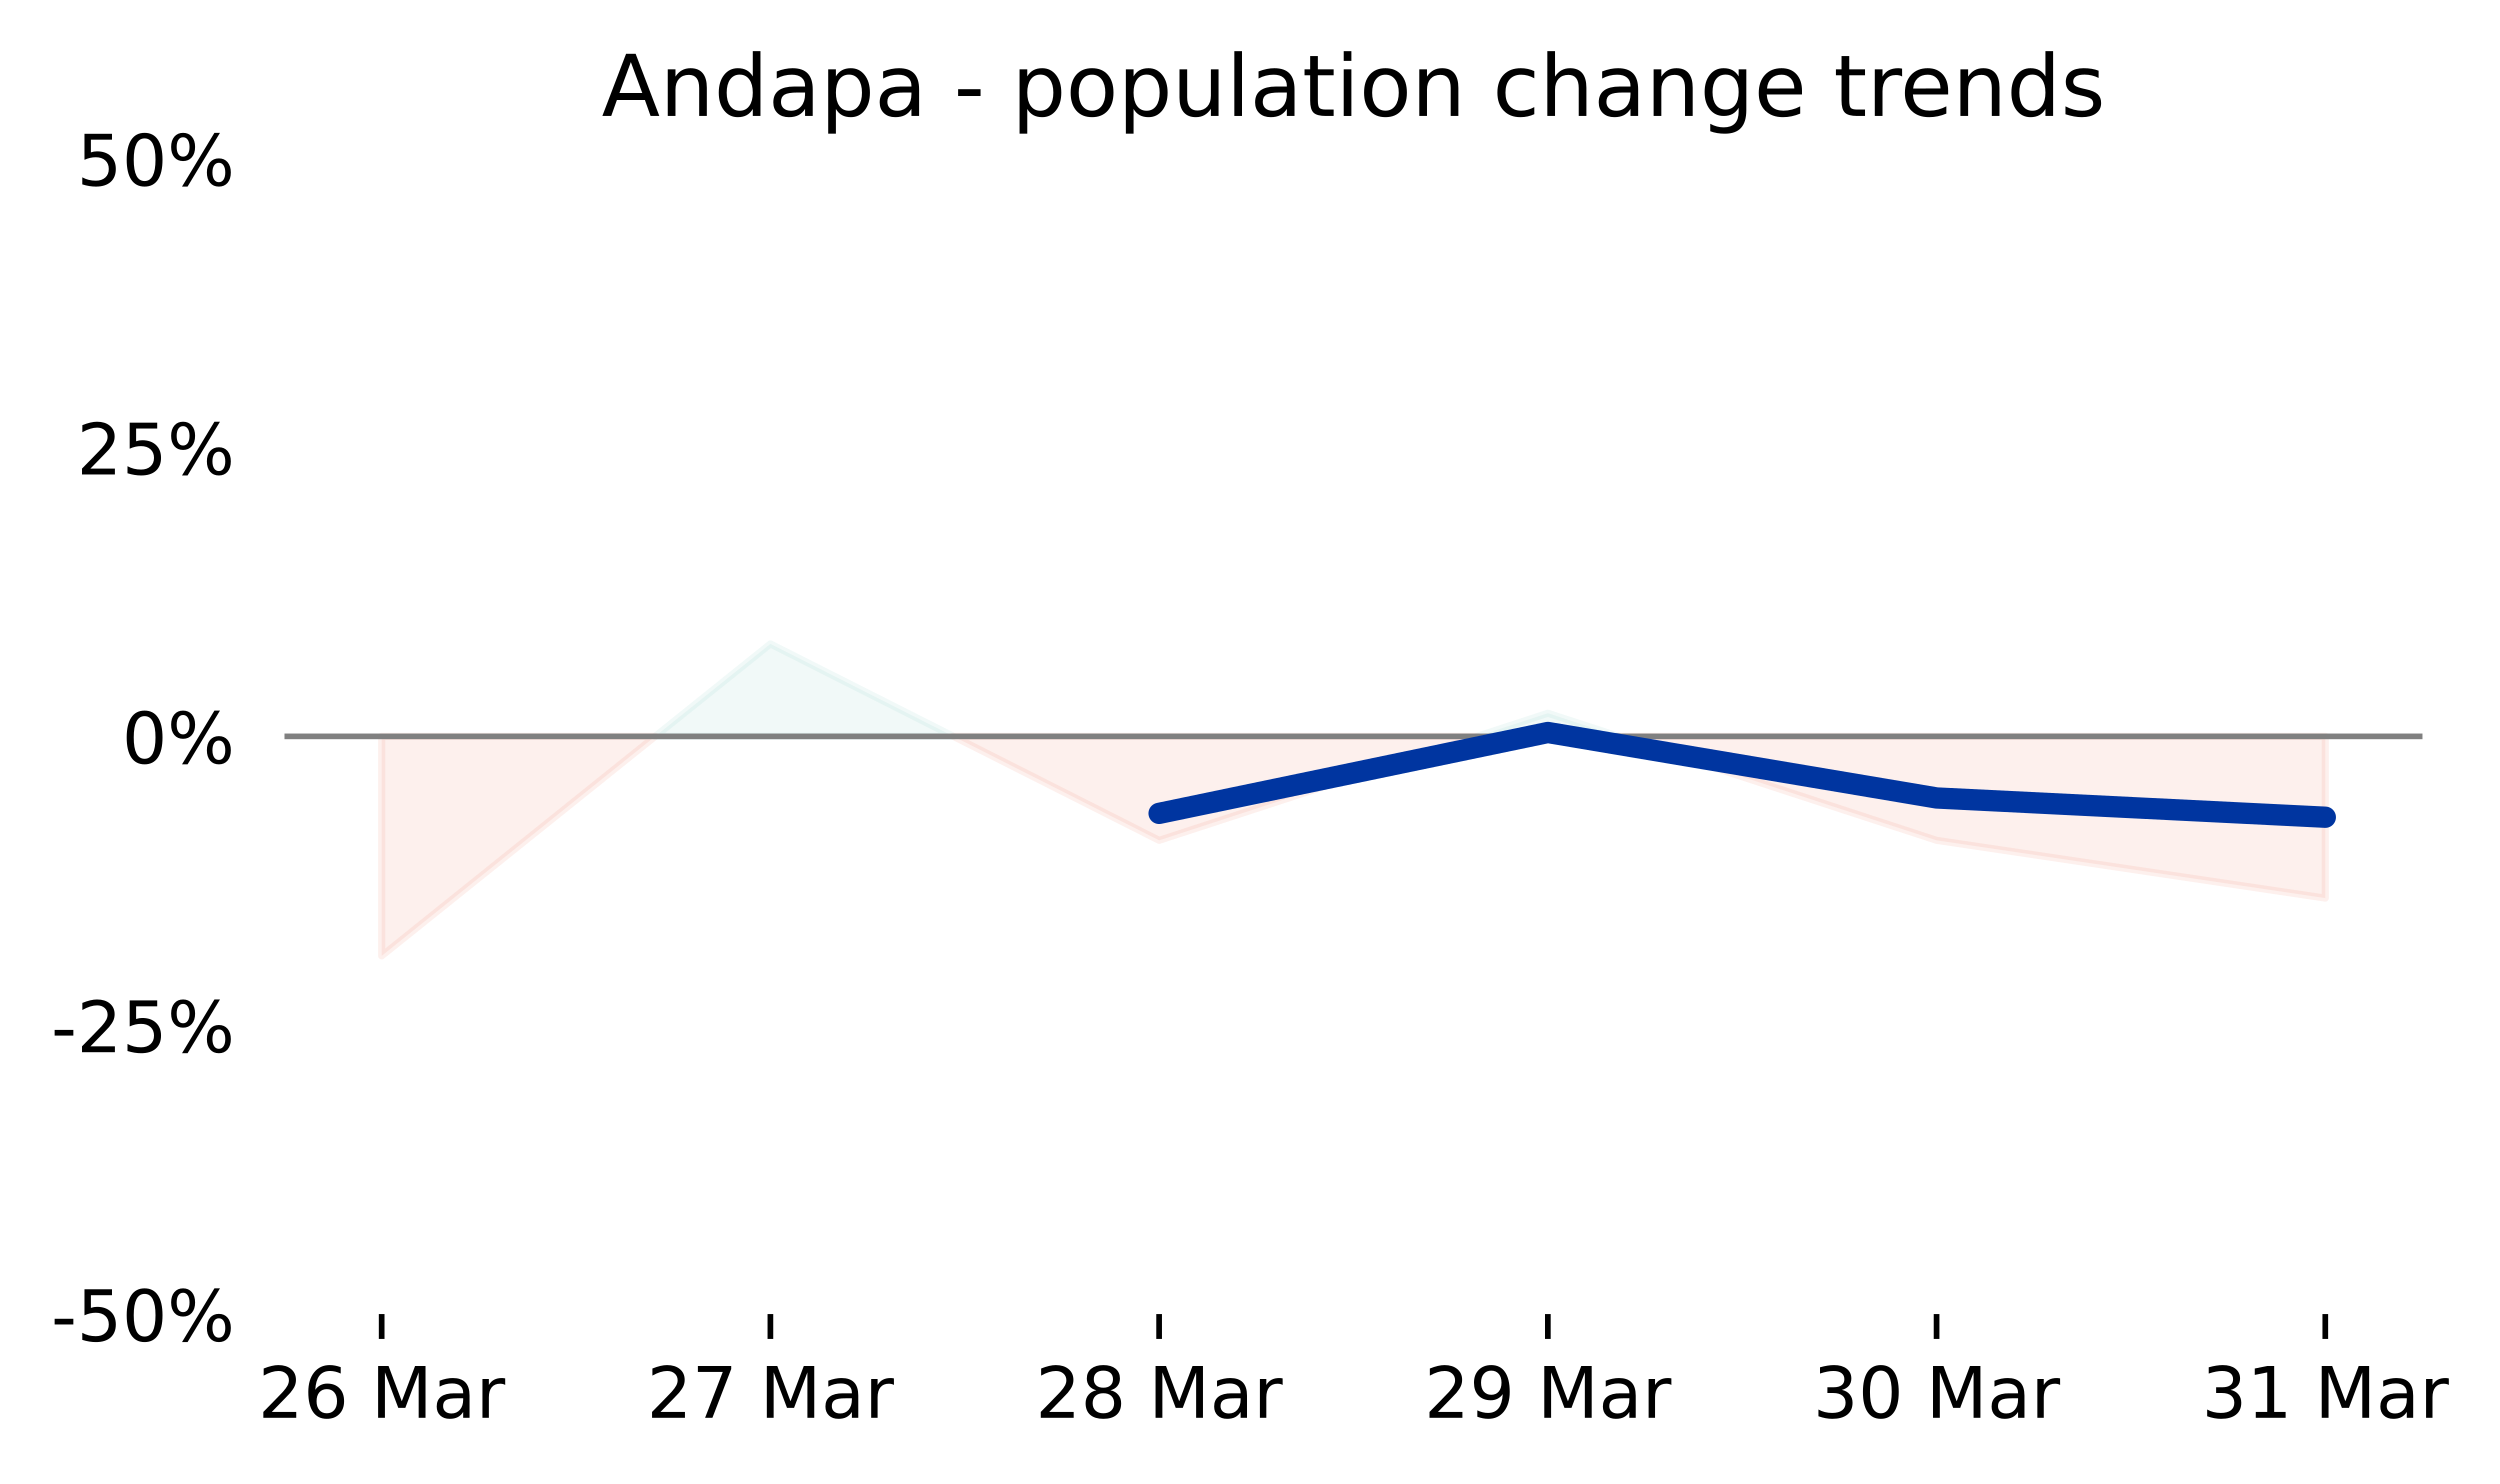
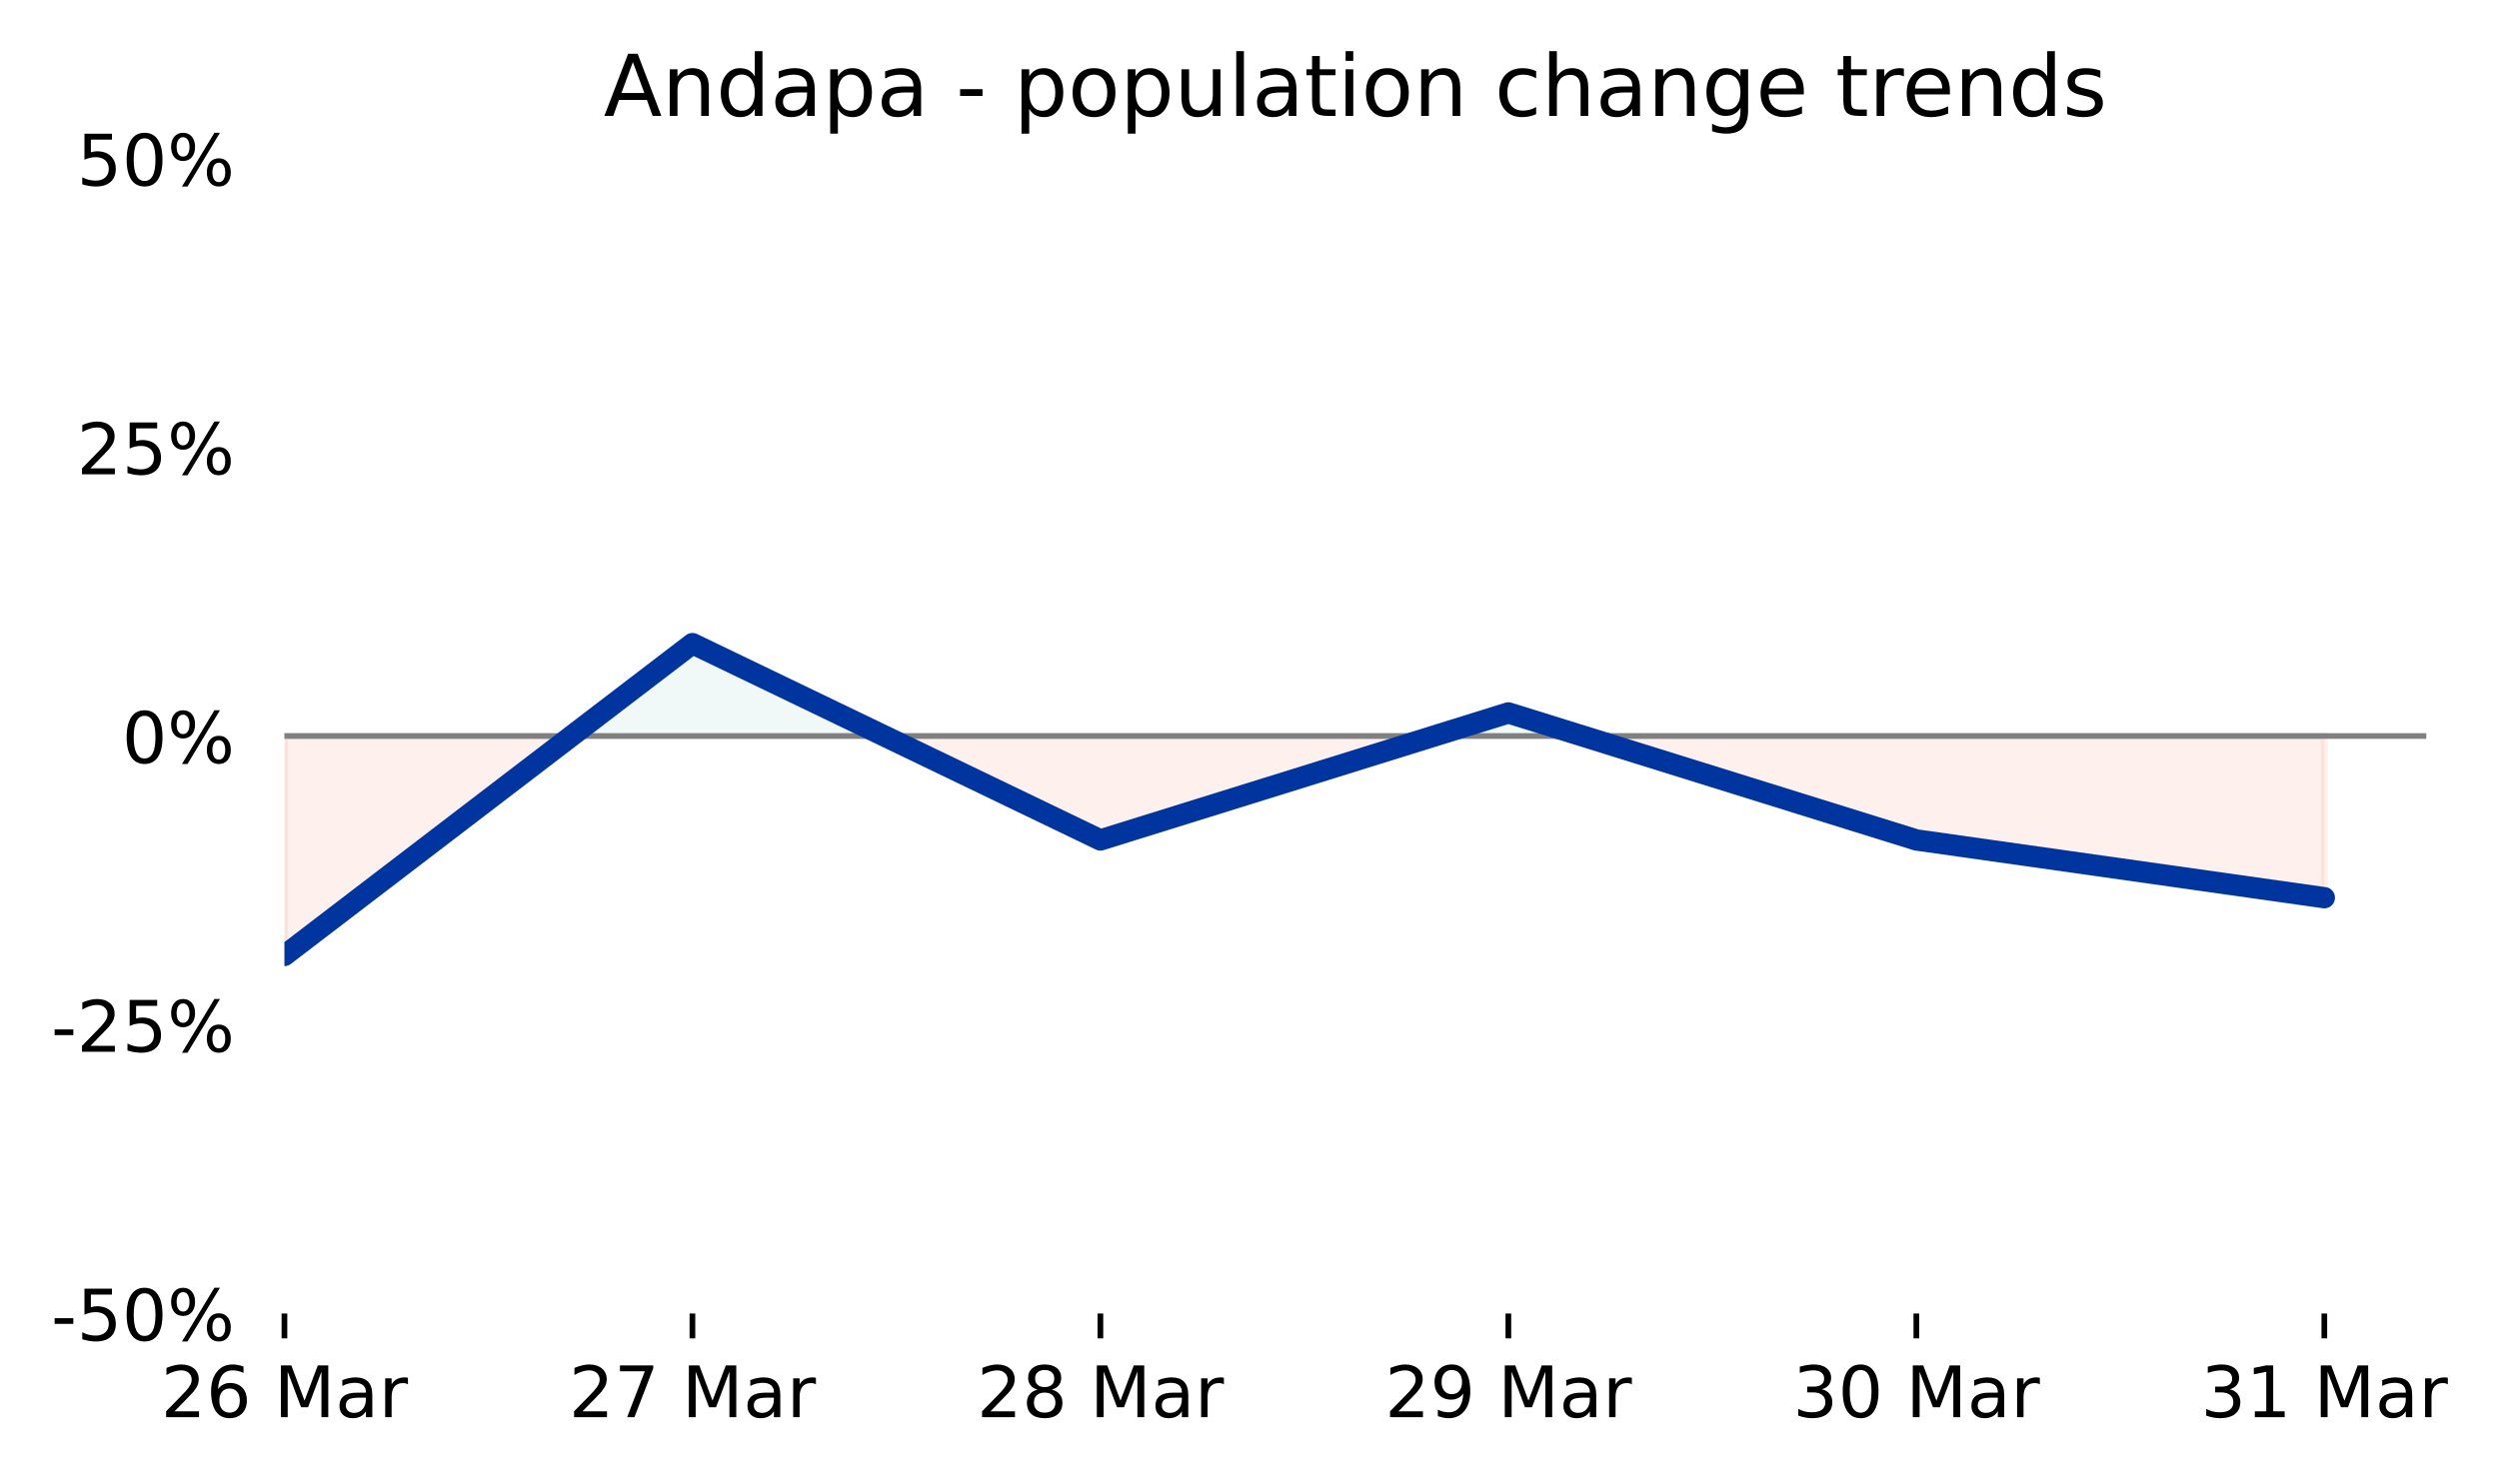
- <svg xmlns="http://www.w3.org/2000/svg" xmlns:xlink="http://www.w3.org/1999/xlink" width="351.806pt" height="208.8pt" viewBox="0 0 351.806 208.8" version="1.1">
+ <svg xmlns="http://www.w3.org/2000/svg" xmlns:xlink="http://www.w3.org/1999/xlink" width="351.73pt" height="208.8pt" viewBox="0 0 351.73 208.8" version="1.1">
  <defs>
    <style type="text/css">*{stroke-linejoin: round; stroke-linecap: butt}</style>
  </defs>
  <g id="figure_1">
    <g id="patch_1">
-       <path d="M 0 208.8  L 351.806 208.8  L 351.806 0  L 0 0  L 0 208.8  z " style="fill: none" />
+       <path d="M 0 208.8  L 351.73 208.8  L 351.73 0  L 0 0  L 0 208.8  z " style="fill: none" />
    </g>
    <g id="axes_1">
      <g id="patch_2">
-         <path d="M 40.034 184.922  L 340.897 184.922  L 340.897 22.318  L 40.034 22.318  L 40.034 184.922  z " style="fill: none; opacity: 0" />
+         <path d="M 40.034 184.922  L 341.501 184.922  L 341.501 22.318  L 40.034 22.318  L 40.034 184.922  z " style="fill: none; opacity: 0" />
      </g>
      <g id="PolyCollection_1">
-         <path d="M 92.204 103.62  L 108.412 90.612  L 134.154 103.62  L 108.412 103.62  z " clip-path="url(#pa5a119b4c5)" style="fill: #6ec5bc; fill-opacity: 0.1; stroke: #6ec5bc; stroke-opacity: 0.1" />
-         <path d="M 207.871 103.62  L 217.817 100.368  L 227.762 103.62  L 217.817 103.62  z " clip-path="url(#pa5a119b4c5)" style="fill: #6ec5bc; fill-opacity: 0.1; stroke: #6ec5bc; stroke-opacity: 0.1" />
+         <path d="M 80.443 103.62  L 97.457 90.612  L 124.479 103.62  L 97.457 103.62  z " clip-path="url(#pd8ffb84921)" style="fill: #6ec5bc; fill-opacity: 0.1; stroke: #6ec5bc; stroke-opacity: 0.1" />
+         <path d="M 201.86 103.62  L 212.301 100.368  L 222.741 103.62  L 212.301 103.62  z " clip-path="url(#pd8ffb84921)" style="fill: #6ec5bc; fill-opacity: 0.1; stroke: #6ec5bc; stroke-opacity: 0.1" />
      </g>
      <g id="PolyCollection_2">
-         <path d="M 53.71 134.515  L 53.71 134.515  L 92.204 103.62  L 53.71 103.62  z " clip-path="url(#pa5a119b4c5)" style="fill: #ed6b4d; fill-opacity: 0.1; stroke: #ed6b4d; stroke-opacity: 0.1" />
-         <path d="M 134.154 103.62  L 163.114 118.254  L 207.871 103.62  L 163.114 103.62  z " clip-path="url(#pa5a119b4c5)" style="fill: #ed6b4d; fill-opacity: 0.1; stroke: #ed6b4d; stroke-opacity: 0.1" />
-         <path d="M 227.762 103.62  L 272.519 118.254  L 327.221 126.385  L 327.221 126.385  L 327.221 103.62  L 272.519 103.62  z " clip-path="url(#pa5a119b4c5)" style="fill: #ed6b4d; fill-opacity: 0.1; stroke: #ed6b4d; stroke-opacity: 0.1" />
+         <path d="M 40.034 134.515  L 40.034 134.515  L 80.443 103.62  L 40.034 103.62  z " clip-path="url(#pd8ffb84921)" style="fill: #ed6b4d; fill-opacity: 0.1; stroke: #ed6b4d; stroke-opacity: 0.1" />
+         <path d="M 124.479 103.62  L 154.879 118.254  L 201.86 103.62  L 154.879 103.62  z " clip-path="url(#pd8ffb84921)" style="fill: #ed6b4d; fill-opacity: 0.1; stroke: #ed6b4d; stroke-opacity: 0.1" />
+         <path d="M 222.741 103.62  L 269.723 118.254  L 327.145 126.385  L 327.145 126.385  L 327.145 103.62  L 269.723 103.62  z " clip-path="url(#pd8ffb84921)" style="fill: #ed6b4d; fill-opacity: 0.1; stroke: #ed6b4d; stroke-opacity: 0.1" />
      </g>
      <g id="line2d_1">
-         <path d="M 40.034 103.62  L 340.897 103.62  " clip-path="url(#pa5a119b4c5)" style="fill: none; stroke: #808080; stroke-width: 0.8; stroke-linecap: square" />
+         <path d="M 40.034 103.62  L 341.501 103.62  " clip-path="url(#pd8ffb84921)" style="fill: none; stroke: #808080; stroke-width: 0.8; stroke-linecap: square" />
      </g>
      <g id="matplotlib.axis_1">
        <g id="xtick_1">
          <g id="line2d_2">
            <defs>
-               <path id="meeb5b91bf7" d="M 0 0  L 0 3.5  " style="stroke: #000000; stroke-width: 0.8" />
+               <path id="m0be541c5c1" d="M 0 0  L 0 3.5  " style="stroke: #000000; stroke-width: 0.8" />
            </defs>
            <g>
-               <use xlink:href="#meeb5b91bf7" x="53.71" y="184.922" style="stroke: #000000; stroke-width: 0.8" />
+               <use xlink:href="#m0be541c5c1" x="40.034" y="184.922" style="stroke: #000000; stroke-width: 0.8" />
            </g>
          </g>
          <g id="text_1">
-             <g transform="translate(36.32478 199.5203) scale(0.1 -0.1)">
+             <g transform="translate(22.64922 199.5203) scale(0.1 -0.1)">
              <defs>
                <path id="DejaVuSans-32" d="M 1228 531  L 3431 531  L 3431 0  L 469 0  L 469 531  Q 828 903 1448 1529  Q 2069 2156 2228 2338  Q 2531 2678 2651 2914  Q 2772 3150 2772 3378  Q 2772 3750 2511 3984  Q 2250 4219 1831 4219  Q 1534 4219 1204 4116  Q 875 4013 500 3803  L 500 4441  Q 881 4594 1212 4672  Q 1544 4750 1819 4750  Q 2544 4750 2975 4387  Q 3406 4025 3406 3419  Q 3406 3131 3298 2873  Q 3191 2616 2906 2266  Q 2828 2175 2409 1742  Q 1991 1309 1228 531  z " transform="scale(0.015625)" />
                <path id="DejaVuSans-36" d="M 2113 2584  Q 1688 2584 1439 2293  Q 1191 2003 1191 1497  Q 1191 994 1439 701  Q 1688 409 2113 409  Q 2538 409 2786 701  Q 3034 994 3034 1497  Q 3034 2003 2786 2293  Q 2538 2584 2113 2584  z M 3366 4563  L 3366 3988  Q 3128 4100 2886 4159  Q 2644 4219 2406 4219  Q 1781 4219 1451 3797  Q 1122 3375 1075 2522  Q 1259 2794 1537 2939  Q 1816 3084 2150 3084  Q 2853 3084 3261 2657  Q 3669 2231 3669 1497  Q 3669 778 3244 343  Q 2819 -91 2113 -91  Q 1303 -91 875 529  Q 447 1150 447 2328  Q 447 3434 972 4092  Q 1497 4750 2381 4750  Q 2619 4750 2861 4703  Q 3103 4656 3366 4563  z " transform="scale(0.015625)" />
                <path id="DejaVuSans-20" transform="scale(0.015625)" />
                <path id="DejaVuSans-4d" d="M 628 4666  L 1569 4666  L 2759 1491  L 3956 4666  L 4897 4666  L 4897 0  L 4281 0  L 4281 4097  L 3078 897  L 2444 897  L 1241 4097  L 1241 0  L 628 0  L 628 4666  z " transform="scale(0.015625)" />
                <path id="DejaVuSans-61" d="M 2194 1759  Q 1497 1759 1228 1600  Q 959 1441 959 1056  Q 959 750 1161 570  Q 1363 391 1709 391  Q 2188 391 2477 730  Q 2766 1069 2766 1631  L 2766 1759  L 2194 1759  z M 3341 1997  L 3341 0  L 2766 0  L 2766 531  Q 2569 213 2275 61  Q 1981 -91 1556 -91  Q 1019 -91 701 211  Q 384 513 384 1019  Q 384 1609 779 1909  Q 1175 2209 1959 2209  L 2766 2209  L 2766 2266  Q 2766 2663 2505 2880  Q 2244 3097 1772 3097  Q 1472 3097 1187 3025  Q 903 2953 641 2809  L 641 3341  Q 956 3463 1253 3523  Q 1550 3584 1831 3584  Q 2591 3584 2966 3190  Q 3341 2797 3341 1997  z " transform="scale(0.015625)" />
                <path id="DejaVuSans-72" d="M 2631 2963  Q 2534 3019 2420 3045  Q 2306 3072 2169 3072  Q 1681 3072 1420 2755  Q 1159 2438 1159 1844  L 1159 0  L 581 0  L 581 3500  L 1159 3500  L 1159 2956  Q 1341 3275 1631 3429  Q 1922 3584 2338 3584  Q 2397 3584 2469 3576  Q 2541 3569 2628 3553  L 2631 2963  z " transform="scale(0.015625)" />
              </defs>
              <use xlink:href="#DejaVuSans-32" />
              <use xlink:href="#DejaVuSans-36" x="63.623" />
              <use xlink:href="#DejaVuSans-20" x="127.246" />
              <use xlink:href="#DejaVuSans-4d" x="159.033" />
              <use xlink:href="#DejaVuSans-61" x="245.312" />
              <use xlink:href="#DejaVuSans-72" x="306.592" />
            </g>
          </g>
        </g>
        <g id="xtick_2">
          <g id="line2d_3">
            <g>
-               <use xlink:href="#meeb5b91bf7" x="108.412" y="184.922" style="stroke: #000000; stroke-width: 0.8" />
+               <use xlink:href="#m0be541c5c1" x="97.457" y="184.922" style="stroke: #000000; stroke-width: 0.8" />
            </g>
          </g>
          <g id="text_2">
-             <g transform="translate(91.02701 199.5203) scale(0.1 -0.1)">
+             <g transform="translate(80.07135 199.5203) scale(0.1 -0.1)">
              <defs>
                <path id="DejaVuSans-37" d="M 525 4666  L 3525 4666  L 3525 4397  L 1831 0  L 1172 0  L 2766 4134  L 525 4134  L 525 4666  z " transform="scale(0.015625)" />
              </defs>
              <use xlink:href="#DejaVuSans-32" />
              <use xlink:href="#DejaVuSans-37" x="63.623" />
              <use xlink:href="#DejaVuSans-20" x="127.246" />
              <use xlink:href="#DejaVuSans-4d" x="159.033" />
              <use xlink:href="#DejaVuSans-61" x="245.312" />
              <use xlink:href="#DejaVuSans-72" x="306.592" />
            </g>
          </g>
        </g>
        <g id="xtick_3">
          <g id="line2d_4">
            <g>
-               <use xlink:href="#meeb5b91bf7" x="163.114" y="184.922" style="stroke: #000000; stroke-width: 0.8" />
+               <use xlink:href="#m0be541c5c1" x="154.879" y="184.922" style="stroke: #000000; stroke-width: 0.8" />
            </g>
          </g>
          <g id="text_3">
-             <g transform="translate(145.7292 199.5203) scale(0.1 -0.1)">
+             <g transform="translate(137.4935 199.5203) scale(0.1 -0.1)">
              <defs>
                <path id="DejaVuSans-38" d="M 2034 2216  Q 1584 2216 1326 1975  Q 1069 1734 1069 1313  Q 1069 891 1326 650  Q 1584 409 2034 409  Q 2484 409 2743 651  Q 3003 894 3003 1313  Q 3003 1734 2745 1975  Q 2488 2216 2034 2216  z M 1403 2484  Q 997 2584 770 2862  Q 544 3141 544 3541  Q 544 4100 942 4425  Q 1341 4750 2034 4750  Q 2731 4750 3128 4425  Q 3525 4100 3525 3541  Q 3525 3141 3298 2862  Q 3072 2584 2669 2484  Q 3125 2378 3379 2068  Q 3634 1759 3634 1313  Q 3634 634 3220 271  Q 2806 -91 2034 -91  Q 1263 -91 848 271  Q 434 634 434 1313  Q 434 1759 690 2068  Q 947 2378 1403 2484  z M 1172 3481  Q 1172 3119 1398 2916  Q 1625 2713 2034 2713  Q 2441 2713 2670 2916  Q 2900 3119 2900 3481  Q 2900 3844 2670 4047  Q 2441 4250 2034 4250  Q 1625 4250 1398 4047  Q 1172 3844 1172 3481  z " transform="scale(0.015625)" />
              </defs>
              <use xlink:href="#DejaVuSans-32" />
              <use xlink:href="#DejaVuSans-38" x="63.623" />
              <use xlink:href="#DejaVuSans-20" x="127.246" />
              <use xlink:href="#DejaVuSans-4d" x="159.033" />
              <use xlink:href="#DejaVuSans-61" x="245.312" />
              <use xlink:href="#DejaVuSans-72" x="306.592" />
            </g>
          </g>
        </g>
        <g id="xtick_4">
          <g id="line2d_5">
            <g>
-               <use xlink:href="#meeb5b91bf7" x="217.817" y="184.922" style="stroke: #000000; stroke-width: 0.8" />
+               <use xlink:href="#m0be541c5c1" x="212.301" y="184.922" style="stroke: #000000; stroke-width: 0.8" />
            </g>
          </g>
          <g id="text_4">
-             <g transform="translate(200.4315 199.5203) scale(0.1 -0.1)">
+             <g transform="translate(194.9156 199.5203) scale(0.1 -0.1)">
              <defs>
                <path id="DejaVuSans-39" d="M 703 97  L 703 672  Q 941 559 1184 500  Q 1428 441 1663 441  Q 2288 441 2617 861  Q 2947 1281 2994 2138  Q 2813 1869 2534 1725  Q 2256 1581 1919 1581  Q 1219 1581 811 2004  Q 403 2428 403 3163  Q 403 3881 828 4315  Q 1253 4750 1959 4750  Q 2769 4750 3195 4129  Q 3622 3509 3622 2328  Q 3622 1225 3098 567  Q 2575 -91 1691 -91  Q 1453 -91 1209 -44  Q 966 3 703 97  z M 1959 2075  Q 2384 2075 2632 2365  Q 2881 2656 2881 3163  Q 2881 3666 2632 3958  Q 2384 4250 1959 4250  Q 1534 4250 1286 3958  Q 1038 3666 1038 3163  Q 1038 2656 1286 2365  Q 1534 2075 1959 2075  z " transform="scale(0.015625)" />
              </defs>
              <use xlink:href="#DejaVuSans-32" />
              <use xlink:href="#DejaVuSans-39" x="63.623" />
              <use xlink:href="#DejaVuSans-20" x="127.246" />
              <use xlink:href="#DejaVuSans-4d" x="159.033" />
              <use xlink:href="#DejaVuSans-61" x="245.312" />
              <use xlink:href="#DejaVuSans-72" x="306.592" />
            </g>
          </g>
        </g>
        <g id="xtick_5">
          <g id="line2d_6">
            <g>
-               <use xlink:href="#meeb5b91bf7" x="272.519" y="184.922" style="stroke: #000000; stroke-width: 0.8" />
+               <use xlink:href="#m0be541c5c1" x="269.723" y="184.922" style="stroke: #000000; stroke-width: 0.8" />
            </g>
          </g>
          <g id="text_5">
-             <g transform="translate(255.1337 199.5203) scale(0.1 -0.1)">
+             <g transform="translate(252.3377 199.5203) scale(0.1 -0.1)">
              <defs>
                <path id="DejaVuSans-33" d="M 2597 2516  Q 3050 2419 3304 2112  Q 3559 1806 3559 1356  Q 3559 666 3084 287  Q 2609 -91 1734 -91  Q 1441 -91 1130 -33  Q 819 25 488 141  L 488 750  Q 750 597 1062 519  Q 1375 441 1716 441  Q 2309 441 2620 675  Q 2931 909 2931 1356  Q 2931 1769 2642 2001  Q 2353 2234 1838 2234  L 1294 2234  L 1294 2753  L 1863 2753  Q 2328 2753 2575 2939  Q 2822 3125 2822 3475  Q 2822 3834 2567 4026  Q 2313 4219 1838 4219  Q 1578 4219 1281 4162  Q 984 4106 628 3988  L 628 4550  Q 988 4650 1302 4700  Q 1616 4750 1894 4750  Q 2613 4750 3031 4423  Q 3450 4097 3450 3541  Q 3450 3153 3228 2886  Q 3006 2619 2597 2516  z " transform="scale(0.015625)" />
                <path id="DejaVuSans-30" d="M 2034 4250  Q 1547 4250 1301 3770  Q 1056 3291 1056 2328  Q 1056 1369 1301 889  Q 1547 409 2034 409  Q 2525 409 2770 889  Q 3016 1369 3016 2328  Q 3016 3291 2770 3770  Q 2525 4250 2034 4250  z M 2034 4750  Q 2819 4750 3233 4129  Q 3647 3509 3647 2328  Q 3647 1150 3233 529  Q 2819 -91 2034 -91  Q 1250 -91 836 529  Q 422 1150 422 2328  Q 422 3509 836 4129  Q 1250 4750 2034 4750  z " transform="scale(0.015625)" />
              </defs>
              <use xlink:href="#DejaVuSans-33" />
              <use xlink:href="#DejaVuSans-30" x="63.623" />
              <use xlink:href="#DejaVuSans-20" x="127.246" />
              <use xlink:href="#DejaVuSans-4d" x="159.033" />
              <use xlink:href="#DejaVuSans-61" x="245.312" />
              <use xlink:href="#DejaVuSans-72" x="306.592" />
            </g>
          </g>
        </g>
        <g id="xtick_6">
          <g id="line2d_7">
            <g>
-               <use xlink:href="#meeb5b91bf7" x="327.221" y="184.922" style="stroke: #000000; stroke-width: 0.8" />
+               <use xlink:href="#m0be541c5c1" x="327.145" y="184.922" style="stroke: #000000; stroke-width: 0.8" />
            </g>
          </g>
          <g id="text_6">
-             <g transform="translate(309.8359 199.5203) scale(0.1 -0.1)">
+             <g transform="translate(309.7599 199.5203) scale(0.1 -0.1)">
              <defs>
                <path id="DejaVuSans-31" d="M 794 531  L 1825 531  L 1825 4091  L 703 3866  L 703 4441  L 1819 4666  L 2450 4666  L 2450 531  L 3481 531  L 3481 0  L 794 0  L 794 531  z " transform="scale(0.015625)" />
              </defs>
              <use xlink:href="#DejaVuSans-33" />
              <use xlink:href="#DejaVuSans-31" x="63.623" />
              <use xlink:href="#DejaVuSans-20" x="127.246" />
              <use xlink:href="#DejaVuSans-4d" x="159.033" />
              <use xlink:href="#DejaVuSans-61" x="245.312" />
              <use xlink:href="#DejaVuSans-72" x="306.592" />
            </g>
          </g>
        </g>
      </g>
      <g id="matplotlib.axis_2">
        <g id="ytick_1">
          <g id="text_7">
            <g transform="translate(7.2 188.7211) scale(0.1 -0.1)">
              <defs>
                <path id="DejaVuSans-2d" d="M 313 2009  L 1997 2009  L 1997 1497  L 313 1497  L 313 2009  z " transform="scale(0.015625)" />
                <path id="DejaVuSans-35" d="M 691 4666  L 3169 4666  L 3169 4134  L 1269 4134  L 1269 2991  Q 1406 3038 1543 3061  Q 1681 3084 1819 3084  Q 2600 3084 3056 2656  Q 3513 2228 3513 1497  Q 3513 744 3044 326  Q 2575 -91 1722 -91  Q 1428 -91 1123 -41  Q 819 9 494 109  L 494 744  Q 775 591 1075 516  Q 1375 441 1709 441  Q 2250 441 2565 725  Q 2881 1009 2881 1497  Q 2881 1984 2565 2268  Q 2250 2553 1709 2553  Q 1456 2553 1204 2497  Q 953 2441 691 2322  L 691 4666  z " transform="scale(0.015625)" />
                <path id="DejaVuSans-25" d="M 4653 2053  Q 4381 2053 4226 1822  Q 4072 1591 4072 1178  Q 4072 772 4226 539  Q 4381 306 4653 306  Q 4919 306 5073 539  Q 5228 772 5228 1178  Q 5228 1588 5073 1820  Q 4919 2053 4653 2053  z M 4653 2450  Q 5147 2450 5437 2106  Q 5728 1763 5728 1178  Q 5728 594 5436 251  Q 5144 -91 4653 -91  Q 4153 -91 3862 251  Q 3572 594 3572 1178  Q 3572 1766 3864 2108  Q 4156 2450 4653 2450  z M 1428 4353  Q 1159 4353 1004 4120  Q 850 3888 850 3481  Q 850 3069 1003 2837  Q 1156 2606 1428 2606  Q 1700 2606 1854 2837  Q 2009 3069 2009 3481  Q 2009 3884 1853 4118  Q 1697 4353 1428 4353  z M 4250 4750  L 4750 4750  L 1831 -91  L 1331 -91  L 4250 4750  z M 1428 4750  Q 1922 4750 2215 4408  Q 2509 4066 2509 3481  Q 2509 2891 2217 2550  Q 1925 2209 1428 2209  Q 931 2209 642 2551  Q 353 2894 353 3481  Q 353 4063 643 4406  Q 934 4750 1428 4750  z " transform="scale(0.015625)" />
              </defs>
              <use xlink:href="#DejaVuSans-2d" />
              <use xlink:href="#DejaVuSans-35" x="36.084" />
              <use xlink:href="#DejaVuSans-30" x="99.707" />
              <use xlink:href="#DejaVuSans-25" x="163.33" />
            </g>
          </g>
        </g>
        <g id="ytick_2">
          <g id="text_8">
            <g transform="translate(7.2 148.0702) scale(0.1 -0.1)">
              <use xlink:href="#DejaVuSans-2d" />
              <use xlink:href="#DejaVuSans-32" x="36.084" />
              <use xlink:href="#DejaVuSans-35" x="99.707" />
              <use xlink:href="#DejaVuSans-25" x="163.33" />
            </g>
          </g>
        </g>
        <g id="ytick_3">
          <g id="text_9">
            <g transform="translate(17.17031 107.4192) scale(0.1 -0.1)">
              <use xlink:href="#DejaVuSans-30" />
              <use xlink:href="#DejaVuSans-25" x="63.623" />
            </g>
          </g>
        </g>
        <g id="ytick_4">
          <g id="text_10">
            <g transform="translate(10.80781 66.76828) scale(0.1 -0.1)">
              <use xlink:href="#DejaVuSans-32" />
              <use xlink:href="#DejaVuSans-35" x="63.623" />
              <use xlink:href="#DejaVuSans-25" x="127.246" />
            </g>
          </g>
        </g>
        <g id="ytick_5">
          <g id="text_11">
            <g transform="translate(10.80781 26.11734) scale(0.1 -0.1)">
              <use xlink:href="#DejaVuSans-35" />
              <use xlink:href="#DejaVuSans-30" x="63.623" />
              <use xlink:href="#DejaVuSans-25" x="127.246" />
            </g>
          </g>
        </g>
      </g>
      <g id="line2d_8">
-         <path d="M 163.114 114.46  L 217.817 103.078  L 272.519 112.292  L 327.221 115.002  " clip-path="url(#pa5a119b4c5)" style="fill: none; stroke: #0035a0; stroke-width: 3; stroke-linecap: round" />
+         <path d="M 40.034 134.515  L 97.457 90.612  L 154.879 118.254  L 212.301 100.368  L 269.723 118.254  L 327.145 126.385  " clip-path="url(#pd8ffb84921)" style="fill: none; stroke: #0035a0; stroke-width: 3; stroke-linecap: round" />
      </g>
      <g id="text_12">
-         <g transform="translate(84.67146 16.31812) scale(0.12 -0.12)">
+         <g transform="translate(84.9734 16.31812) scale(0.12 -0.12)">
          <defs>
            <path id="DejaVuSans-41" d="M 2188 4044  L 1331 1722  L 3047 1722  L 2188 4044  z M 1831 4666  L 2547 4666  L 4325 0  L 3669 0  L 3244 1197  L 1141 1197  L 716 0  L 50 0  L 1831 4666  z " transform="scale(0.015625)" />
            <path id="DejaVuSans-6e" d="M 3513 2113  L 3513 0  L 2938 0  L 2938 2094  Q 2938 2591 2744 2837  Q 2550 3084 2163 3084  Q 1697 3084 1428 2787  Q 1159 2491 1159 1978  L 1159 0  L 581 0  L 581 3500  L 1159 3500  L 1159 2956  Q 1366 3272 1645 3428  Q 1925 3584 2291 3584  Q 2894 3584 3203 3211  Q 3513 2838 3513 2113  z " transform="scale(0.015625)" />
            <path id="DejaVuSans-64" d="M 2906 2969  L 2906 4863  L 3481 4863  L 3481 0  L 2906 0  L 2906 525  Q 2725 213 2448 61  Q 2172 -91 1784 -91  Q 1150 -91 751 415  Q 353 922 353 1747  Q 353 2572 751 3078  Q 1150 3584 1784 3584  Q 2172 3584 2448 3432  Q 2725 3281 2906 2969  z M 947 1747  Q 947 1113 1208 752  Q 1469 391 1925 391  Q 2381 391 2643 752  Q 2906 1113 2906 1747  Q 2906 2381 2643 2742  Q 2381 3103 1925 3103  Q 1469 3103 1208 2742  Q 947 2381 947 1747  z " transform="scale(0.015625)" />
            <path id="DejaVuSans-70" d="M 1159 525  L 1159 -1331  L 581 -1331  L 581 3500  L 1159 3500  L 1159 2969  Q 1341 3281 1617 3432  Q 1894 3584 2278 3584  Q 2916 3584 3314 3078  Q 3713 2572 3713 1747  Q 3713 922 3314 415  Q 2916 -91 2278 -91  Q 1894 -91 1617 61  Q 1341 213 1159 525  z M 3116 1747  Q 3116 2381 2855 2742  Q 2594 3103 2138 3103  Q 1681 3103 1420 2742  Q 1159 2381 1159 1747  Q 1159 1113 1420 752  Q 1681 391 2138 391  Q 2594 391 2855 752  Q 3116 1113 3116 1747  z " transform="scale(0.015625)" />
            <path id="DejaVuSans-6f" d="M 1959 3097  Q 1497 3097 1228 2736  Q 959 2375 959 1747  Q 959 1119 1226 758  Q 1494 397 1959 397  Q 2419 397 2687 759  Q 2956 1122 2956 1747  Q 2956 2369 2687 2733  Q 2419 3097 1959 3097  z M 1959 3584  Q 2709 3584 3137 3096  Q 3566 2609 3566 1747  Q 3566 888 3137 398  Q 2709 -91 1959 -91  Q 1206 -91 779 398  Q 353 888 353 1747  Q 353 2609 779 3096  Q 1206 3584 1959 3584  z " transform="scale(0.015625)" />
            <path id="DejaVuSans-75" d="M 544 1381  L 544 3500  L 1119 3500  L 1119 1403  Q 1119 906 1312 657  Q 1506 409 1894 409  Q 2359 409 2629 706  Q 2900 1003 2900 1516  L 2900 3500  L 3475 3500  L 3475 0  L 2900 0  L 2900 538  Q 2691 219 2414 64  Q 2138 -91 1772 -91  Q 1169 -91 856 284  Q 544 659 544 1381  z M 1991 3584  L 1991 3584  z " transform="scale(0.015625)" />
            <path id="DejaVuSans-6c" d="M 603 4863  L 1178 4863  L 1178 0  L 603 0  L 603 4863  z " transform="scale(0.015625)" />
            <path id="DejaVuSans-74" d="M 1172 4494  L 1172 3500  L 2356 3500  L 2356 3053  L 1172 3053  L 1172 1153  Q 1172 725 1289 603  Q 1406 481 1766 481  L 2356 481  L 2356 0  L 1766 0  Q 1100 0 847 248  Q 594 497 594 1153  L 594 3053  L 172 3053  L 172 3500  L 594 3500  L 594 4494  L 1172 4494  z " transform="scale(0.015625)" />
            <path id="DejaVuSans-69" d="M 603 3500  L 1178 3500  L 1178 0  L 603 0  L 603 3500  z M 603 4863  L 1178 4863  L 1178 4134  L 603 4134  L 603 4863  z " transform="scale(0.015625)" />
            <path id="DejaVuSans-63" d="M 3122 3366  L 3122 2828  Q 2878 2963 2633 3030  Q 2388 3097 2138 3097  Q 1578 3097 1268 2742  Q 959 2388 959 1747  Q 959 1106 1268 751  Q 1578 397 2138 397  Q 2388 397 2633 464  Q 2878 531 3122 666  L 3122 134  Q 2881 22 2623 -34  Q 2366 -91 2075 -91  Q 1284 -91 818 406  Q 353 903 353 1747  Q 353 2603 823 3093  Q 1294 3584 2113 3584  Q 2378 3584 2631 3529  Q 2884 3475 3122 3366  z " transform="scale(0.015625)" />
            <path id="DejaVuSans-68" d="M 3513 2113  L 3513 0  L 2938 0  L 2938 2094  Q 2938 2591 2744 2837  Q 2550 3084 2163 3084  Q 1697 3084 1428 2787  Q 1159 2491 1159 1978  L 1159 0  L 581 0  L 581 4863  L 1159 4863  L 1159 2956  Q 1366 3272 1645 3428  Q 1925 3584 2291 3584  Q 2894 3584 3203 3211  Q 3513 2838 3513 2113  z " transform="scale(0.015625)" />
            <path id="DejaVuSans-67" d="M 2906 1791  Q 2906 2416 2648 2759  Q 2391 3103 1925 3103  Q 1463 3103 1205 2759  Q 947 2416 947 1791  Q 947 1169 1205 825  Q 1463 481 1925 481  Q 2391 481 2648 825  Q 2906 1169 2906 1791  z M 3481 434  Q 3481 -459 3084 -895  Q 2688 -1331 1869 -1331  Q 1566 -1331 1297 -1286  Q 1028 -1241 775 -1147  L 775 -588  Q 1028 -725 1275 -790  Q 1522 -856 1778 -856  Q 2344 -856 2625 -561  Q 2906 -266 2906 331  L 2906 616  Q 2728 306 2450 153  Q 2172 0 1784 0  Q 1141 0 747 490  Q 353 981 353 1791  Q 353 2603 747 3093  Q 1141 3584 1784 3584  Q 2172 3584 2450 3431  Q 2728 3278 2906 2969  L 2906 3500  L 3481 3500  L 3481 434  z " transform="scale(0.015625)" />
            <path id="DejaVuSans-65" d="M 3597 1894  L 3597 1613  L 953 1613  Q 991 1019 1311 708  Q 1631 397 2203 397  Q 2534 397 2845 478  Q 3156 559 3463 722  L 3463 178  Q 3153 47 2828 -22  Q 2503 -91 2169 -91  Q 1331 -91 842 396  Q 353 884 353 1716  Q 353 2575 817 3079  Q 1281 3584 2069 3584  Q 2775 3584 3186 3129  Q 3597 2675 3597 1894  z M 3022 2063  Q 3016 2534 2758 2815  Q 2500 3097 2075 3097  Q 1594 3097 1305 2825  Q 1016 2553 972 2059  L 3022 2063  z " transform="scale(0.015625)" />
            <path id="DejaVuSans-73" d="M 2834 3397  L 2834 2853  Q 2591 2978 2328 3040  Q 2066 3103 1784 3103  Q 1356 3103 1142 2972  Q 928 2841 928 2578  Q 928 2378 1081 2264  Q 1234 2150 1697 2047  L 1894 2003  Q 2506 1872 2764 1633  Q 3022 1394 3022 966  Q 3022 478 2636 193  Q 2250 -91 1575 -91  Q 1294 -91 989 -36  Q 684 19 347 128  L 347 722  Q 666 556 975 473  Q 1284 391 1588 391  Q 1994 391 2212 530  Q 2431 669 2431 922  Q 2431 1156 2273 1281  Q 2116 1406 1581 1522  L 1381 1569  Q 847 1681 609 1914  Q 372 2147 372 2553  Q 372 3047 722 3315  Q 1072 3584 1716 3584  Q 2034 3584 2315 3537  Q 2597 3491 2834 3397  z " transform="scale(0.015625)" />
          </defs>
          <use xlink:href="#DejaVuSans-41" />
          <use xlink:href="#DejaVuSans-6e" x="68.408" />
          <use xlink:href="#DejaVuSans-64" x="131.787" />
          <use xlink:href="#DejaVuSans-61" x="195.264" />
          <use xlink:href="#DejaVuSans-70" x="256.543" />
          <use xlink:href="#DejaVuSans-61" x="320.02" />
          <use xlink:href="#DejaVuSans-20" x="381.299" />
          <use xlink:href="#DejaVuSans-2d" x="413.086" />
          <use xlink:href="#DejaVuSans-20" x="449.17" />
          <use xlink:href="#DejaVuSans-70" x="480.957" />
          <use xlink:href="#DejaVuSans-6f" x="544.434" />
          <use xlink:href="#DejaVuSans-70" x="605.615" />
          <use xlink:href="#DejaVuSans-75" x="669.092" />
          <use xlink:href="#DejaVuSans-6c" x="732.471" />
          <use xlink:href="#DejaVuSans-61" x="760.254" />
          <use xlink:href="#DejaVuSans-74" x="821.533" />
          <use xlink:href="#DejaVuSans-69" x="860.742" />
          <use xlink:href="#DejaVuSans-6f" x="888.525" />
          <use xlink:href="#DejaVuSans-6e" x="949.707" />
          <use xlink:href="#DejaVuSans-20" x="1013.086" />
          <use xlink:href="#DejaVuSans-63" x="1044.873" />
          <use xlink:href="#DejaVuSans-68" x="1099.854" />
          <use xlink:href="#DejaVuSans-61" x="1163.232" />
          <use xlink:href="#DejaVuSans-6e" x="1224.512" />
          <use xlink:href="#DejaVuSans-67" x="1287.891" />
          <use xlink:href="#DejaVuSans-65" x="1351.367" />
          <use xlink:href="#DejaVuSans-20" x="1412.891" />
          <use xlink:href="#DejaVuSans-74" x="1444.678" />
          <use xlink:href="#DejaVuSans-72" x="1483.887" />
          <use xlink:href="#DejaVuSans-65" x="1522.75" />
          <use xlink:href="#DejaVuSans-6e" x="1584.273" />
          <use xlink:href="#DejaVuSans-64" x="1647.652" />
          <use xlink:href="#DejaVuSans-73" x="1711.129" />
        </g>
      </g>
    </g>
  </g>
  <defs>
-     <clipPath id="pa5a119b4c5">
-       <rect x="40.034" y="22.318" width="300.862" height="162.604" />
+     <clipPath id="pd8ffb84921">
+       <rect x="40.034" y="22.318" width="301.466" height="162.604" />
    </clipPath>
  </defs>
</svg>
